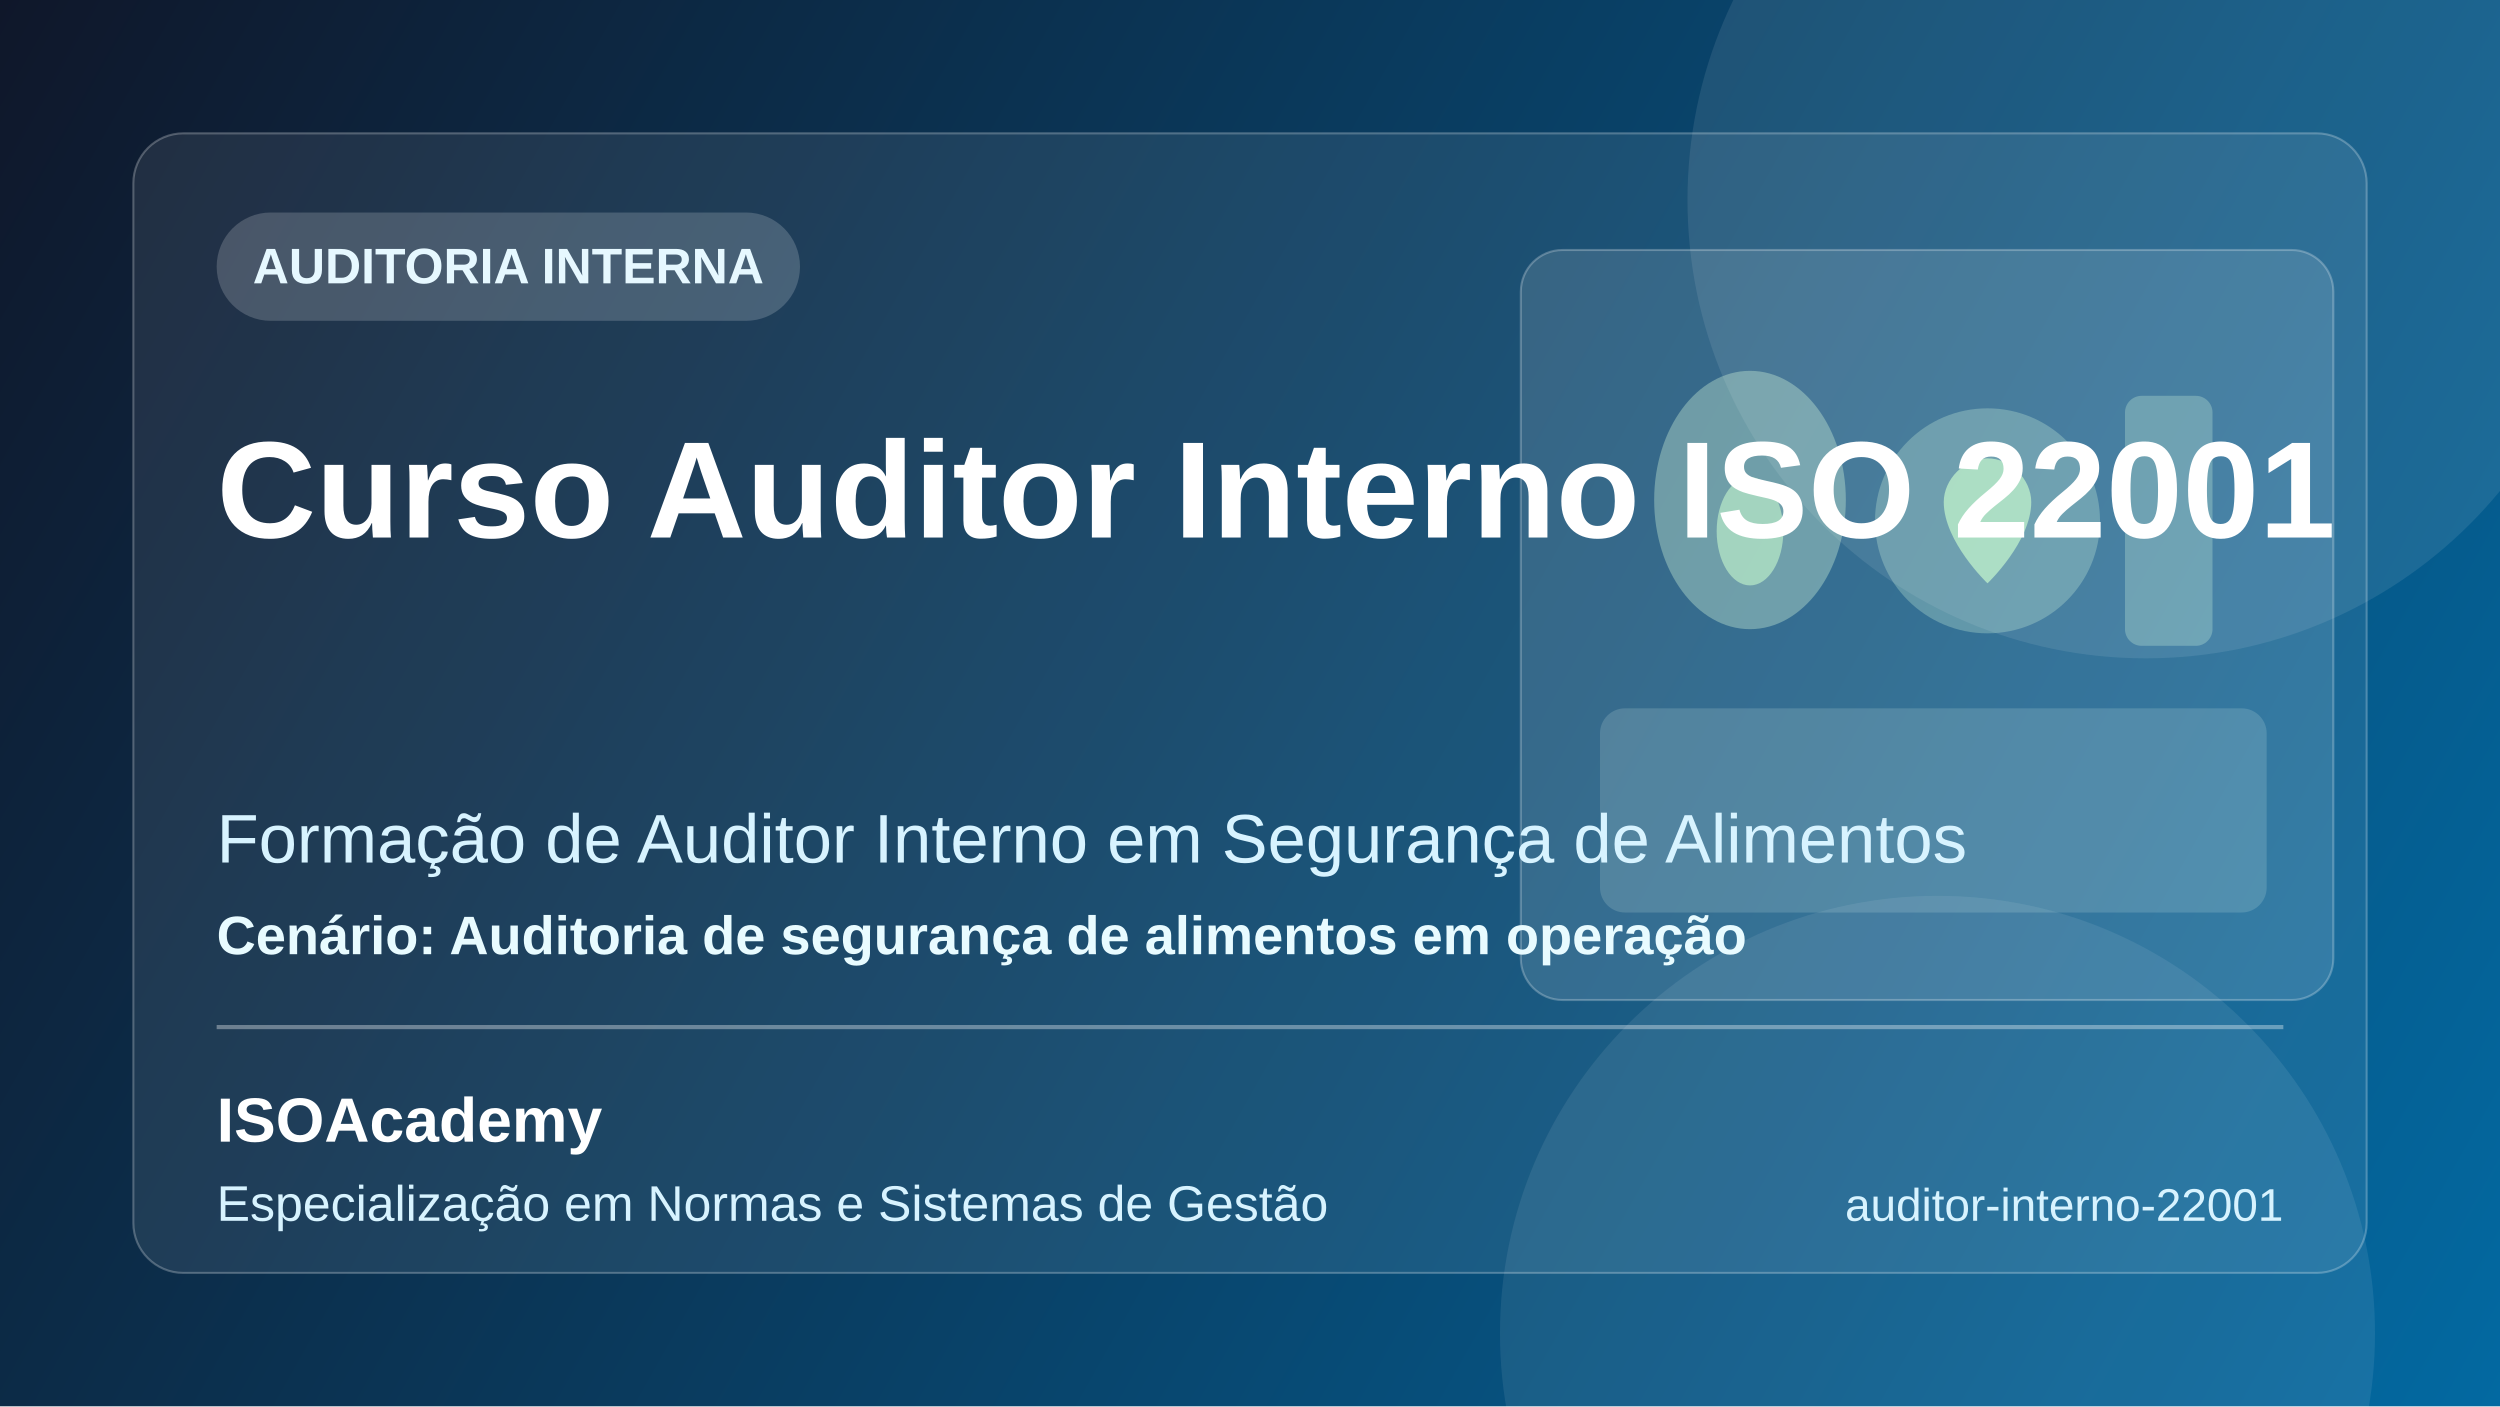
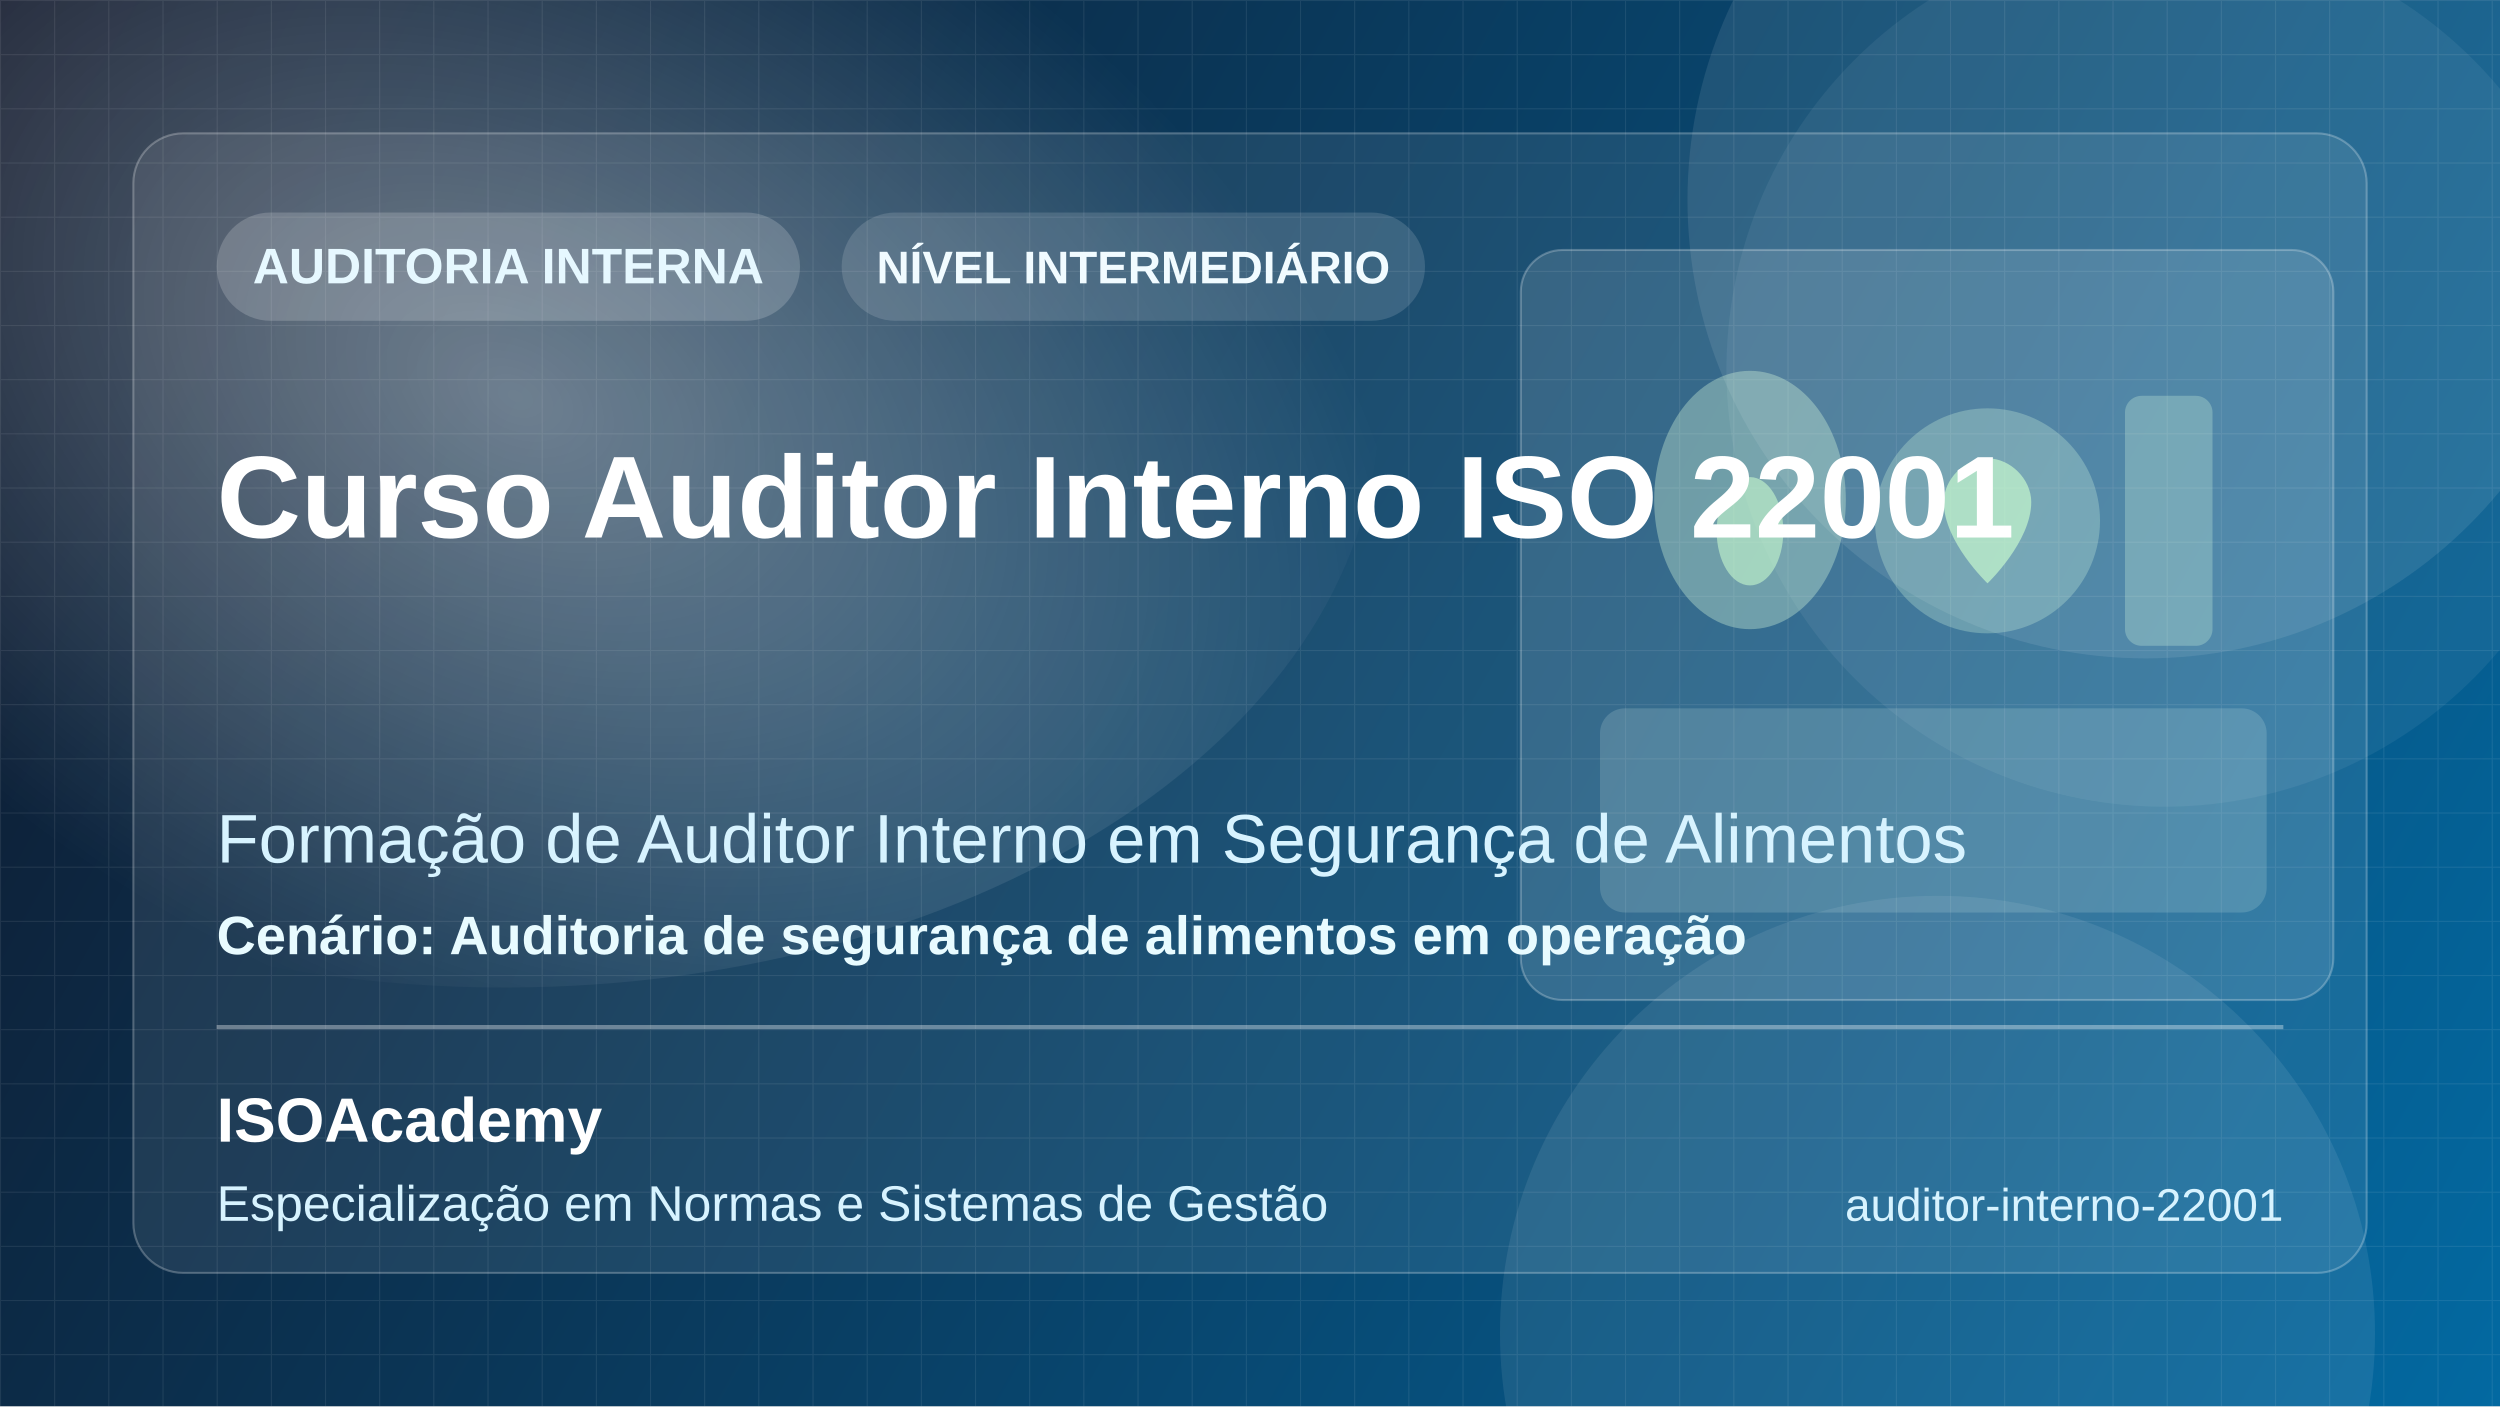
<svg xmlns="http://www.w3.org/2000/svg" width="1200" height="675" viewBox="0 0 1200 675" fill="none">
  <defs>
    <linearGradient id="bg" x1="0" y1="0" x2="1200" y2="675" gradientUnits="userSpaceOnUse">
      <stop stop-color="#0F172A" />
      <stop offset="1" stop-color="#0369A1" />
    </linearGradient>
+     <radialGradient id="glow" cx="0" cy="0" r="1" gradientUnits="userSpaceOnUse" gradientTransform="translate(248 190) rotate(28) scale(460 300)">
+       <stop stop-color="#FFFFFF" stop-opacity="0.35" />
+       <stop offset="1" stop-color="#FFFFFF" stop-opacity="0" />
+     </radialGradient>
+     <pattern id="grid" width="26" height="26" patternUnits="userSpaceOnUse">
+       <path d="M26 0H0V26" fill="none" stroke="#FFFFFF" stroke-opacity="0.08" />
+     </pattern>
  </defs>
  <rect width="1200" height="675" fill="url(#bg)" />
+   <rect width="1200" height="675" fill="url(#grid)" />
+   <ellipse cx="242" cy="194" rx="420" ry="280" fill="url(#glow)" />
  <circle cx="1030" cy="96" r="220" fill="#ffffff" fill-opacity="0.09" />
  <circle cx="930" cy="640" r="210" fill="#ffffff" fill-opacity="0.08" />
+   <rect x="860" y="-60" width="420" height="420" rx="210" fill="#ffffff" fill-opacity="0.06" transform="rotate(8 860 -60)" />
  <rect x="64" y="64" width="1072" height="547" rx="24" fill="#ffffff" fill-opacity="0.08" stroke="#ffffff" stroke-opacity="0.25" />
  <rect x="730" y="120" width="390" height="360" rx="20" fill="#ffffff" fill-opacity="0.12" stroke="#ffffff" stroke-opacity="0.25" />
  <rect x="768" y="340" width="320" height="98" rx="12" fill="#ECFFEF" fill-opacity="0.16" />
  <ellipse cx="840" cy="240" rx="46" ry="62" fill="#D9FCDD" fill-opacity="0.35" />
  <ellipse cx="840" cy="255" rx="16" ry="26" fill="#C6F8CD" fill-opacity="0.6" />
  <circle cx="954" cy="250" r="54" fill="#D9FCDD" fill-opacity="0.28" />
  <path d="M954 220C965 220 975 230 975 241C975 260 954 280 954 280C954 280 933 260 933 241C933 230 943 220 954 220Z" fill="#C6F8CD" fill-opacity="0.7" />
  <rect x="1020" y="190" width="42" height="120" rx="8" fill="#D9FCDD" fill-opacity="0.28" />
  <rect x="104" y="102" width="280" height="52" rx="26" fill="#ffffff" fill-opacity="0.18" />
  <text x="244" y="136" fill="#E6F8FF" font-family="Arial, Helvetica, sans-serif" font-size="24" font-weight="700" text-anchor="middle">AUDITORIA INTERNA</text>
-   <text x="104" y="258" fill="#ffffff" font-family="Arial, Helvetica, sans-serif" font-size="66" font-weight="800">Curso Auditor Interno ISO 22001</text>
+   <rect x="404" y="102" width="280" height="52" rx="26" fill="#ffffff" fill-opacity="0.14" />
+   <text x="544" y="136" fill="#F1FBFF" font-family="Arial, Helvetica, sans-serif" font-size="22" font-weight="700" text-anchor="middle">NÍVEL INTERMEDIÁRIO</text>
+   <text x="104" y="258" fill="#ffffff" font-family="Arial, Helvetica, sans-serif" font-size="56" font-weight="800">Curso Auditor Interno ISO 22001</text>
  <text x="104" y="414" fill="#D7F3FF" font-family="Arial, Helvetica, sans-serif" font-size="33" font-weight="500">Formação de Auditor Interno em Segurança de Alimentos</text>
  <text x="104" y="458" fill="#E8FBFF" font-family="Arial, Helvetica, sans-serif" font-size="26" font-weight="600">Cenário: Auditoria de segurança de alimentos em operação</text>
  <rect x="104" y="492" width="992" height="2" fill="#ffffff" fill-opacity="0.35" />
  <text x="104" y="548" fill="#ffffff" font-family="Arial, Helvetica, sans-serif" font-size="30" font-weight="700">ISOAcademy</text>
  <text x="104" y="586" fill="#D7F3FF" font-family="Arial, Helvetica, sans-serif" font-size="24">Especialização em Normas e Sistemas de Gestão</text>
  <text x="1096" y="586" fill="#D7F3FF" font-family="Arial, Helvetica, sans-serif" font-size="22" text-anchor="end">auditor-interno-22001</text>
</svg>
